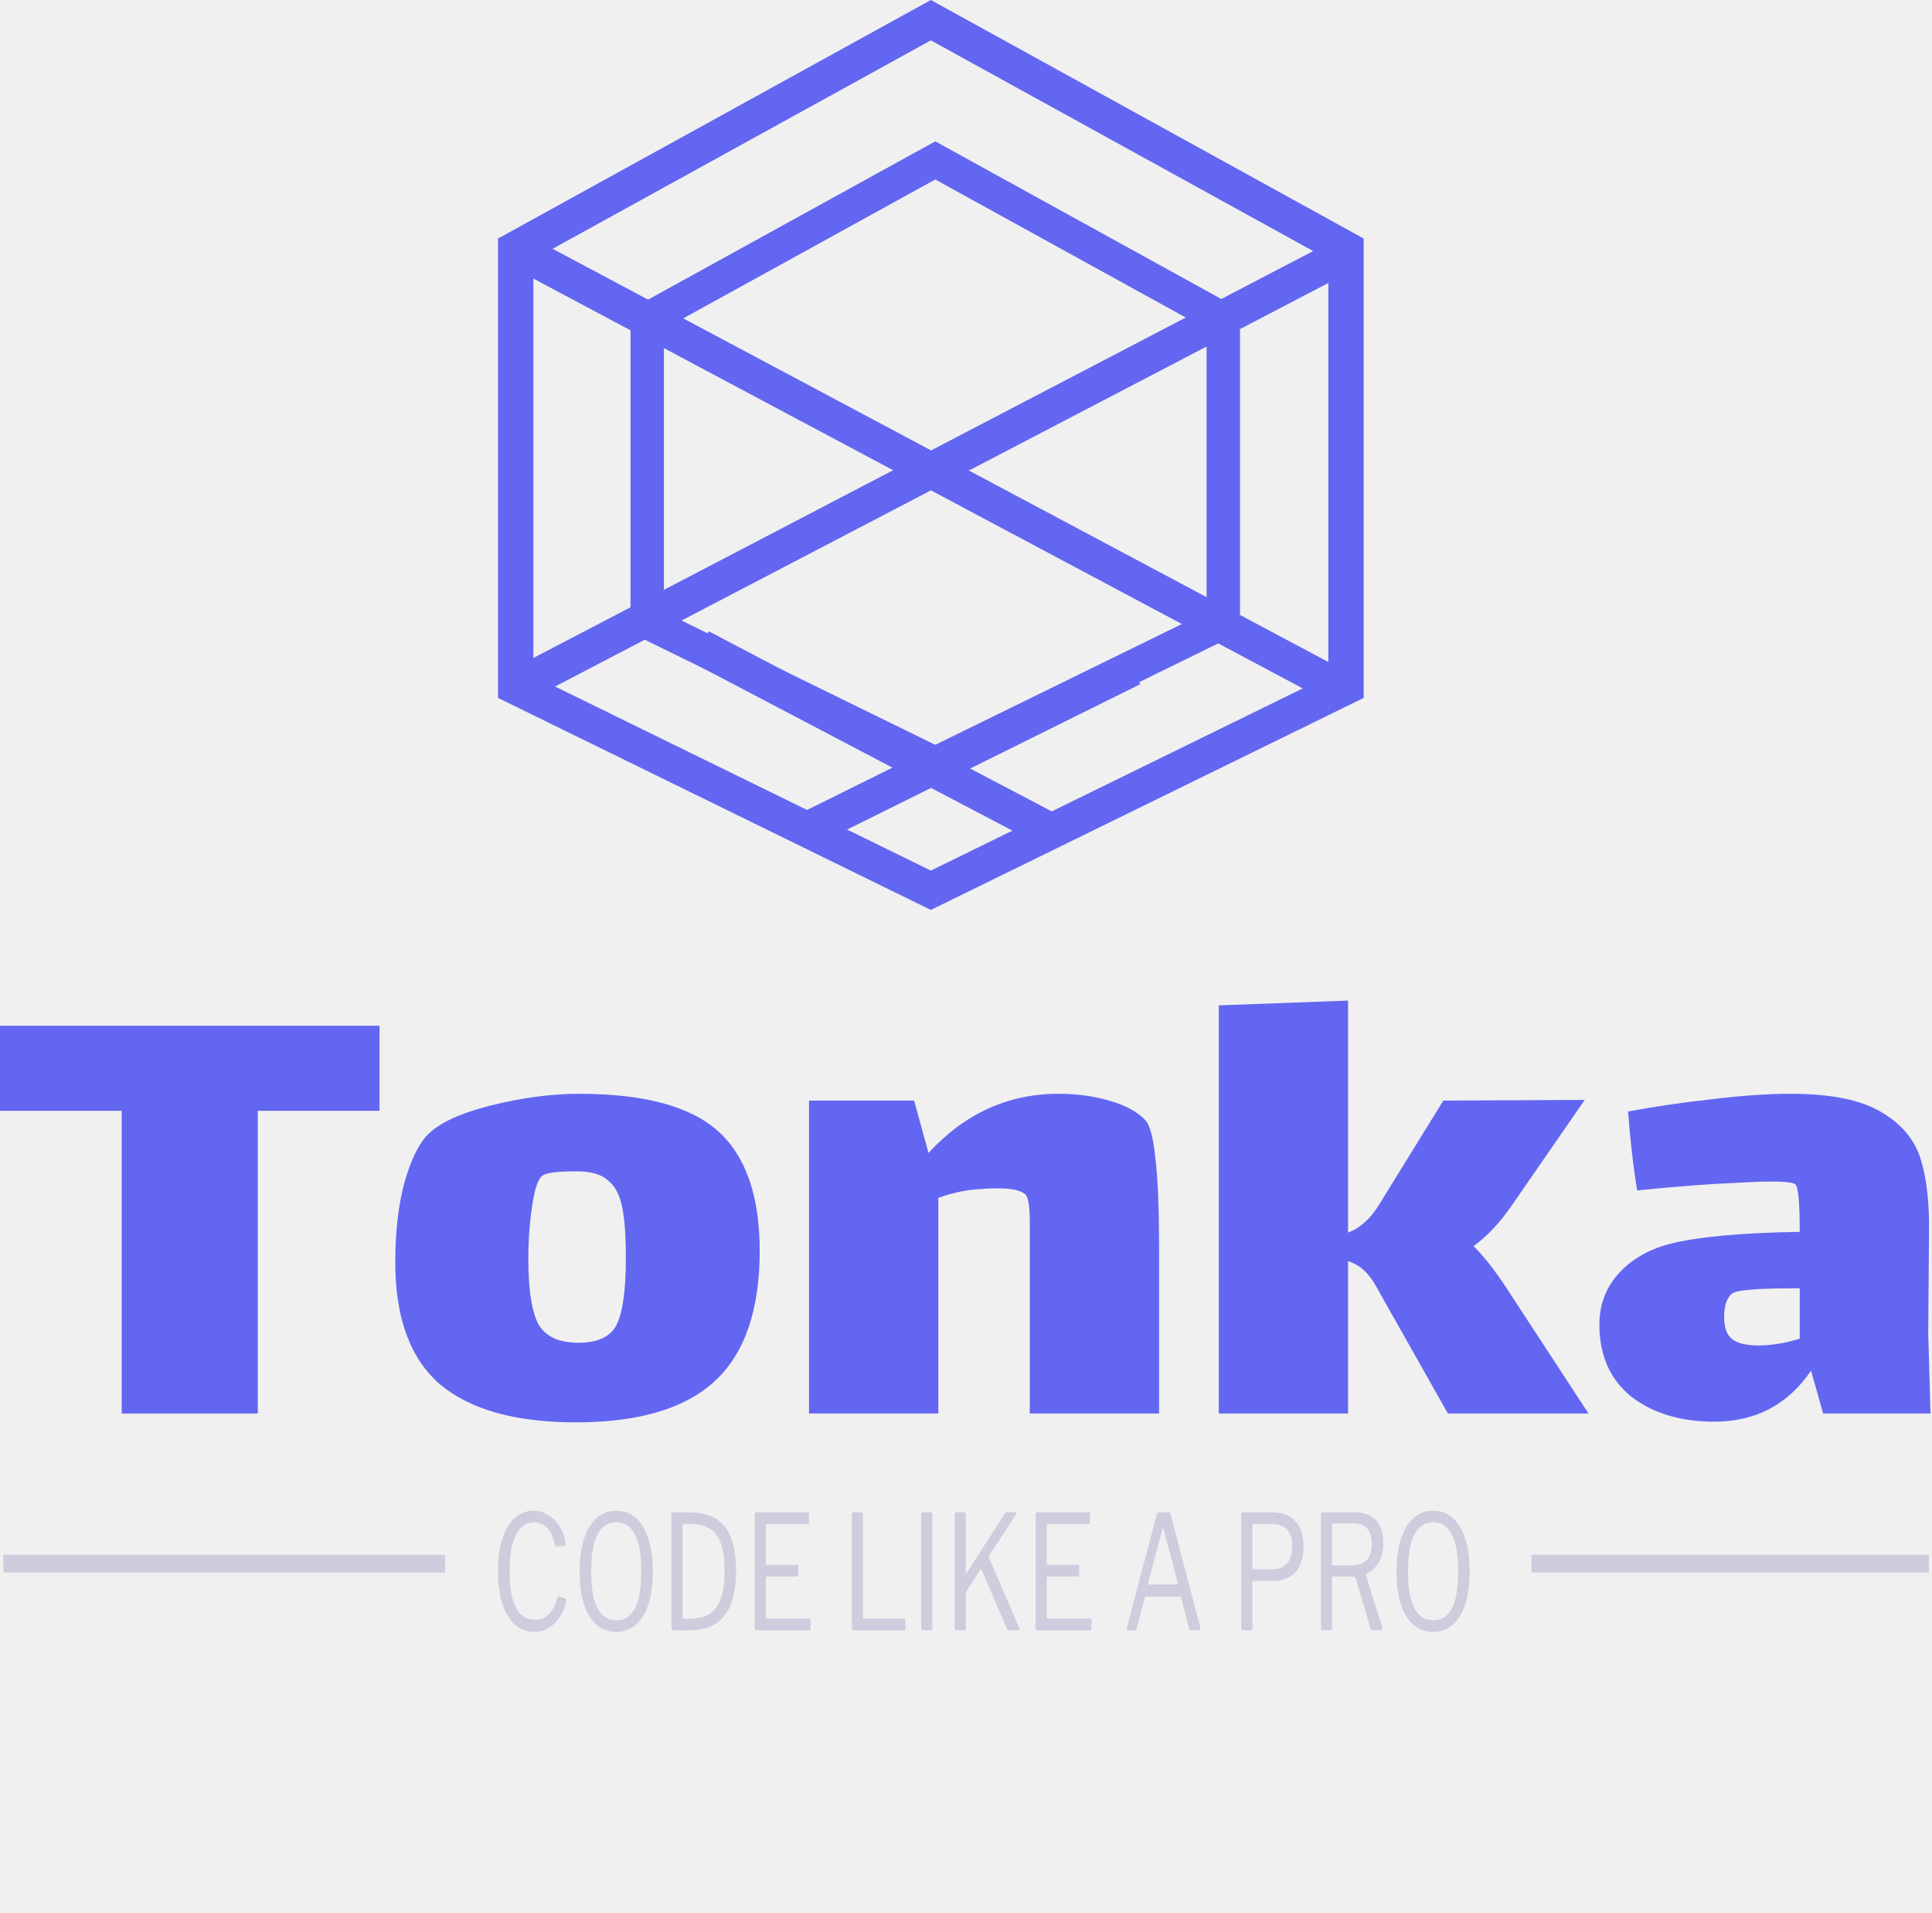
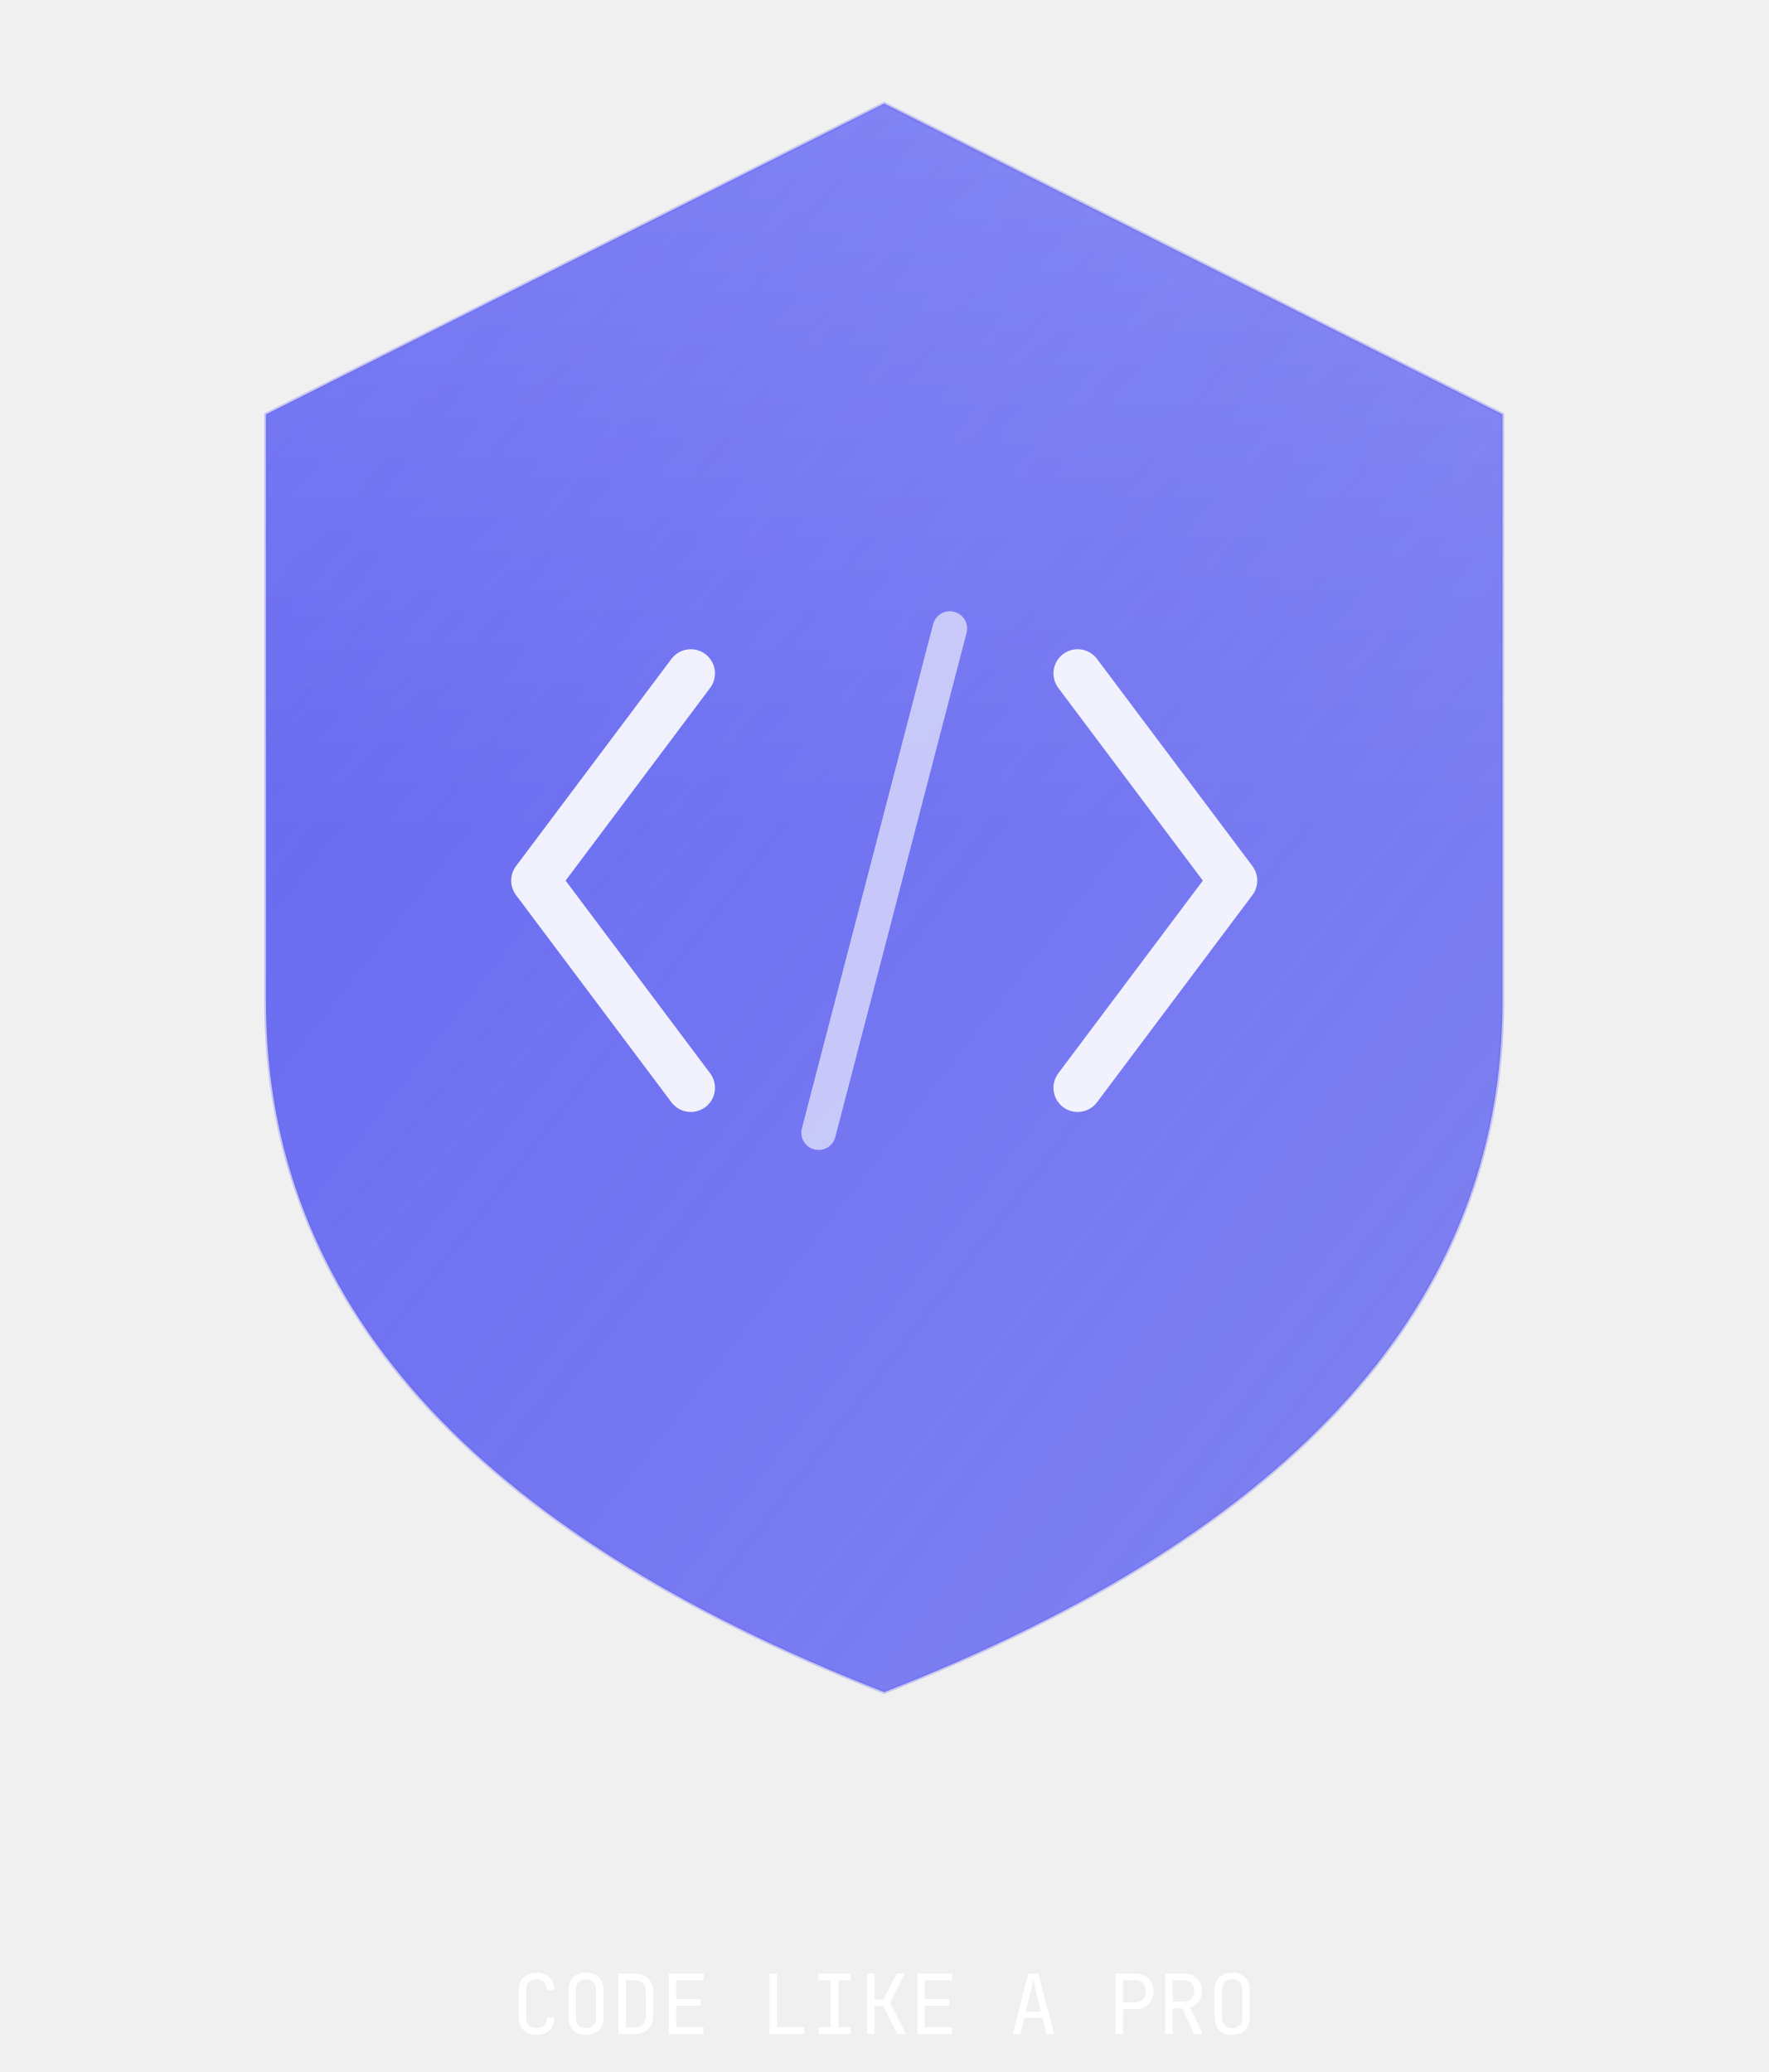
- <svg xmlns="http://www.w3.org/2000/svg" width="1284" height="1271" viewBox="0 0 1284 1271" fill="none">
-   <path d="M1211.66 939.252L1203.62 910.775C1188.22 933.375 1166.78 944.676 1139.31 944.676C1116.87 944.676 1098.44 939.101 1084.04 927.951C1069.97 916.5 1062.94 900.529 1062.94 880.038C1062.94 867.381 1066.96 856.382 1075 847.04C1083.37 837.397 1094.76 830.617 1109.16 826.7C1127.92 821.878 1156.9 819.166 1196.09 818.564C1196.09 798.675 1195.08 788.128 1193.07 786.922C1191.4 785.717 1186.04 785.114 1176.99 785.114C1171.3 785.114 1163.43 785.416 1153.38 786.018C1137.3 786.621 1115.53 788.279 1088.06 790.991C1085.38 774.718 1083.37 757.24 1082.03 738.557C1099.78 735.242 1118.37 732.53 1137.8 730.421C1157.23 728.01 1174.65 726.804 1190.06 726.804C1216.86 726.804 1236.95 730.873 1250.35 739.009C1263.75 746.844 1272.46 757.24 1276.48 770.198C1280.5 783.156 1282.34 799.579 1282.01 819.468L1281.5 885.914L1283.01 939.252H1211.66ZM1168.45 894.05C1177.16 894.05 1186.37 892.543 1196.09 889.53V856.081H1192.07C1167.28 856.081 1153.55 857.286 1150.87 859.697C1149.19 861.204 1147.85 863.464 1146.85 866.477C1146.18 869.491 1145.84 872.353 1145.84 875.065C1145.84 882.298 1147.68 887.27 1151.37 889.982C1155.05 892.694 1160.75 894.05 1168.45 894.05Z" fill="#6366F1" />
-   <path d="M1055.71 939.252H962.25L914.517 854.725C909.828 845.986 903.631 840.411 895.926 838V939.252H810.007V668.043L895.926 664.879V819.016C903.966 816.002 910.833 809.825 916.527 800.483L959.236 731.325L1053.19 730.873L1004.46 801.387C996.752 812.537 988.378 821.427 979.334 828.056C987.038 835.59 995.747 847.041 1005.46 862.409L1055.71 939.252Z" fill="#6366F1" />
-   <path d="M761.273 744.433C764.287 747.748 766.465 756.035 767.805 769.294C769.479 782.553 770.317 802.743 770.317 829.864V939.252H684.397V830.768V812.235C684.397 802.592 683.56 796.565 681.885 794.155C679.205 791.141 673.008 789.635 663.294 789.635C658.605 789.635 655.087 789.785 652.743 790.087C643.363 790.388 633.649 792.347 623.6 795.963V939.252H537.681V731.325H607.522L617.068 766.13C641.186 739.913 669.994 726.804 703.49 726.804C715.549 726.804 726.771 728.311 737.155 731.325C747.874 734.338 755.913 738.708 761.273 744.433Z" fill="#6366F1" />
-   <path d="M382.787 945.128C342.591 945.128 312.444 936.69 292.346 919.815C272.583 902.638 262.701 875.668 262.701 838.904C262.701 818.714 264.711 801.086 268.73 786.018C273.085 770.65 278.277 759.952 284.306 753.925C292.011 746.09 306.079 739.612 326.513 734.489C347.281 729.366 366.709 726.804 384.797 726.804C428.008 726.804 458.825 735.091 477.249 751.665C495.672 768.239 504.884 794.757 504.884 831.22C504.884 870.395 495.002 899.173 475.239 917.555C455.476 935.937 424.659 945.128 382.787 945.128ZM384.295 892.242C397.359 892.242 405.9 888.174 409.92 880.038C413.94 871.6 415.949 856.834 415.949 835.74C415.949 820.974 415.112 809.674 413.437 801.839C411.762 793.703 408.58 787.826 403.89 784.21C399.536 780.293 392.669 778.334 383.29 778.334C369.891 778.334 362.187 779.389 360.177 781.498C357.497 783.608 355.32 790.237 353.645 801.387C351.97 812.537 351.133 824.138 351.133 836.192C351.133 856.683 353.31 871.148 357.665 879.586C362.354 888.023 371.231 892.242 384.295 892.242Z" fill="#6366F1" />
-   <path d="M171.337 939.252H80.895V738.105H0V681.603H252.232V738.105H171.337V939.252Z" fill="#6366F1" />
-   <path d="M952.418 1084.34C947.407 1084.34 943.062 1082.79 939.381 1079.69C935.751 1076.59 932.964 1072.09 931.021 1066.17C929.079 1060.18 928.107 1052.92 928.107 1044.4C928.107 1035.81 929.104 1028.48 931.098 1022.42C933.092 1016.36 935.904 1011.75 939.534 1008.58C943.164 1005.41 947.484 1003.83 952.494 1003.83C957.505 1003.83 961.799 1005.41 965.378 1008.58C969.008 1011.75 971.795 1016.33 973.737 1022.32C975.731 1028.3 976.728 1035.63 976.728 1044.3C976.728 1052.82 975.757 1060.07 973.814 1066.06C971.871 1071.98 969.059 1076.52 965.378 1079.69C961.748 1082.79 957.428 1084.34 952.418 1084.34ZM952.571 1076.63C958.093 1076.63 962.208 1074.02 964.918 1068.81C967.679 1063.53 969.059 1055.39 969.059 1044.4C969.059 1033.2 967.653 1024.92 964.841 1019.57C962.081 1014.22 957.965 1011.54 952.494 1011.54C946.973 1011.54 942.806 1014.25 939.994 1019.68C937.182 1025.03 935.776 1033.27 935.776 1044.4C935.776 1055.32 937.182 1063.42 939.994 1068.7C942.806 1073.99 946.998 1076.63 952.571 1076.63Z" fill="#CDCDDE" />
-   <path d="M918.558 1081.28C918.711 1081.77 918.686 1082.23 918.481 1082.65C918.328 1083.08 918.072 1083.29 917.714 1083.29H912.116C911.553 1083.29 911.145 1082.86 910.889 1082.02L900.996 1048.73C900.74 1047.96 900.127 1047.57 899.155 1047.57H886.195C885.837 1047.57 885.581 1047.68 885.428 1047.89C885.326 1048.1 885.275 1048.38 885.275 1048.73V1081.6C885.275 1082.72 884.84 1083.29 883.971 1083.29H878.986C878.577 1083.29 878.296 1083.18 878.142 1082.97C877.989 1082.69 877.912 1082.34 877.912 1081.91V1006.36C877.912 1005.38 878.219 1004.88 878.833 1004.88H900.229C906.262 1004.88 910.94 1006.61 914.263 1010.06C917.638 1013.44 919.325 1018.48 919.325 1025.17C919.325 1029.19 918.762 1032.6 917.638 1035.42C916.513 1038.17 915.081 1040.39 913.343 1042.08C911.656 1043.7 909.917 1044.89 908.128 1045.67C907.719 1045.74 907.617 1046.09 907.821 1046.73L918.558 1081.28ZM898.082 1040.17C902.581 1040.17 905.955 1039.05 908.205 1036.79C910.505 1034.54 911.656 1030.98 911.656 1026.12C911.656 1021.4 910.633 1017.91 908.588 1015.66C906.594 1013.41 903.68 1012.28 899.846 1012.28H886.348C885.632 1012.28 885.275 1012.67 885.275 1013.44V1038.8C885.275 1039.72 885.505 1040.17 885.965 1040.17H898.082Z" fill="#CDCDDE" />
-   <path d="M866.299 1027.71C866.299 1032.92 865.43 1037.22 863.692 1040.6C861.953 1043.98 859.576 1046.48 856.559 1048.1C853.543 1049.72 850.041 1050.53 846.053 1050.53H833.016C832.556 1050.53 832.326 1050.85 832.326 1051.48V1081.7C832.326 1082.76 831.942 1083.29 831.175 1083.29H825.96C825.602 1083.29 825.347 1083.18 825.193 1082.97C825.04 1082.76 824.963 1082.41 824.963 1081.91V1006.36C824.963 1005.38 825.27 1004.88 825.884 1004.88H845.209C849.248 1004.88 852.853 1005.66 856.023 1007.21C859.192 1008.76 861.698 1011.22 863.538 1014.6C865.379 1017.99 866.299 1022.35 866.299 1027.71ZM858.783 1027.39C858.783 1023.8 858.196 1020.91 857.02 1018.72C855.895 1016.54 854.284 1014.99 852.188 1014.08C850.143 1013.09 847.689 1012.6 844.826 1012.6H833.323C832.658 1012.6 832.326 1013.02 832.326 1013.86V1041.34C832.326 1042.32 832.556 1042.82 833.016 1042.82H845.363C849.402 1042.82 852.648 1041.58 855.102 1039.12C857.556 1036.65 858.783 1032.74 858.783 1027.39Z" fill="#CDCDDE" />
-   <path d="M749.622 1083.29C749.315 1083.29 749.085 1083.15 748.931 1082.86C748.829 1082.51 748.829 1082.05 748.931 1081.49L768.794 1006.36C768.947 1005.87 769.126 1005.52 769.331 1005.31C769.535 1005.02 769.868 1004.88 770.328 1004.88H776.31C777.23 1004.88 777.818 1005.41 778.073 1006.47L797.706 1081.49C797.808 1081.91 797.783 1082.34 797.629 1082.76C797.527 1083.11 797.297 1083.29 796.939 1083.29H791.494C790.881 1083.29 790.472 1082.93 790.267 1082.23L784.975 1061.73C784.873 1061.45 784.771 1061.24 784.669 1061.1C784.566 1060.96 784.362 1060.89 784.055 1060.89H761.739C761.278 1060.89 760.972 1061.17 760.818 1061.73L755.373 1082.34C755.322 1082.62 755.194 1082.86 754.99 1083.08C754.837 1083.22 754.581 1083.29 754.223 1083.29H749.622ZM782.061 1052.85C782.675 1052.85 782.879 1052.4 782.675 1051.48L773.472 1016.72C773.268 1016.08 773.063 1015.77 772.859 1015.77C772.705 1015.77 772.552 1016.08 772.398 1016.72L763.042 1051.69C762.787 1052.47 762.94 1052.85 763.502 1052.85H782.061Z" fill="#CDCDDE" />
-   <path d="M688.285 1006.36C688.285 1005.38 688.592 1004.88 689.206 1004.88H723.639C724.151 1004.88 724.406 1005.27 724.406 1006.04V1011.43C724.406 1012.28 724.074 1012.7 723.409 1012.7H696.645C695.98 1012.7 695.648 1013.12 695.648 1013.97V1038.7C695.648 1039.47 695.929 1039.86 696.491 1039.86H716.354C716.916 1039.86 717.197 1040.25 717.197 1041.02V1046.62C717.197 1046.9 717.146 1047.15 717.044 1047.36C716.942 1047.5 716.712 1047.57 716.354 1047.57H696.491C695.929 1047.57 695.648 1047.96 695.648 1048.73V1074.41C695.648 1075.12 695.903 1075.47 696.414 1075.47H724.56C725.122 1075.47 725.403 1075.82 725.403 1076.52V1082.12C725.403 1082.48 725.326 1082.76 725.173 1082.97C725.071 1083.18 724.866 1083.29 724.56 1083.29H689.359C688.643 1083.29 688.285 1082.79 688.285 1081.81V1006.36Z" fill="#CDCDDE" />
-   <path d="M677.459 1081.81C677.612 1082.23 677.638 1082.58 677.536 1082.86C677.484 1083.15 677.305 1083.29 676.999 1083.29H670.71C669.994 1083.29 669.534 1082.97 669.33 1082.34L652.381 1043.34C652.075 1042.71 651.691 1042.75 651.231 1043.45L642.412 1057.29C642.054 1057.86 641.875 1058.49 641.875 1059.19V1081.7C641.875 1082.76 641.44 1083.29 640.571 1083.29H635.663C635.254 1083.29 634.947 1083.18 634.743 1082.97C634.589 1082.76 634.513 1082.41 634.513 1081.91V1006.15C634.513 1005.31 634.794 1004.88 635.356 1004.88H641.031C641.594 1004.88 641.875 1005.31 641.875 1006.15V1044.93C641.875 1045.35 641.926 1045.6 642.028 1045.67C642.131 1045.67 642.309 1045.49 642.565 1045.14L667.719 1005.83C667.924 1005.48 668.128 1005.23 668.333 1005.09C668.537 1004.95 668.844 1004.88 669.253 1004.88H674.545C675.005 1004.88 675.286 1005.06 675.388 1005.41C675.49 1005.69 675.414 1006.01 675.158 1006.36L657.289 1033.83C657.085 1034.26 657.085 1034.72 657.289 1035.21L677.459 1081.81Z" fill="#CDCDDE" />
-   <path d="M618.712 1004.88C619.325 1004.88 619.632 1005.34 619.632 1006.26V1081.49C619.632 1082.19 619.53 1082.69 619.325 1082.97C619.121 1083.18 618.763 1083.29 618.252 1083.29H613.42C612.96 1083.29 612.653 1083.18 612.5 1082.97C612.347 1082.76 612.27 1082.37 612.27 1081.81V1006.36C612.27 1005.38 612.577 1004.88 613.19 1004.88H618.712Z" fill="#CDCDDE" />
-   <path d="M566.136 1006.36C566.136 1005.38 566.443 1004.88 567.057 1004.88H572.578C573.192 1004.88 573.498 1005.34 573.498 1006.26V1074.41C573.498 1075.12 573.754 1075.47 574.265 1075.47H600.8C601.413 1075.47 601.72 1075.82 601.72 1076.52V1082.12C601.72 1082.48 601.643 1082.76 601.49 1082.97C601.337 1083.18 601.107 1083.29 600.8 1083.29H567.21C566.801 1083.29 566.52 1083.18 566.366 1082.97C566.213 1082.69 566.136 1082.3 566.136 1081.81V1006.36Z" fill="#CDCDDE" />
-   <path d="M501.579 1006.36C501.579 1005.38 501.886 1004.88 502.5 1004.88H536.933C537.444 1004.88 537.7 1005.27 537.7 1006.04V1011.43C537.7 1012.28 537.368 1012.7 536.703 1012.7H509.939C509.274 1012.7 508.942 1013.12 508.942 1013.97V1038.7C508.942 1039.47 509.223 1039.86 509.785 1039.86H529.648C530.21 1039.86 530.491 1040.25 530.491 1041.02V1046.62C530.491 1046.9 530.44 1047.15 530.338 1047.36C530.236 1047.5 530.006 1047.57 529.648 1047.57H509.785C509.223 1047.57 508.942 1047.96 508.942 1048.73V1074.41C508.942 1075.12 509.197 1075.47 509.708 1075.47H537.854C538.416 1075.47 538.697 1075.82 538.697 1076.52V1082.12C538.697 1082.48 538.62 1082.76 538.467 1082.97C538.365 1083.18 538.16 1083.29 537.854 1083.29H502.653C501.937 1083.29 501.579 1082.79 501.579 1081.81V1006.36Z" fill="#CDCDDE" />
-   <path d="M447.384 1004.88C447.742 1004.88 448.483 1004.88 449.608 1004.88C450.733 1004.88 451.96 1004.92 453.289 1004.99C454.619 1004.99 455.846 1004.99 456.97 1004.99C458.095 1004.99 458.888 1004.99 459.348 1004.99C466.454 1005.13 472.181 1006.68 476.526 1009.64C480.923 1012.6 484.118 1016.89 486.112 1022.53C488.157 1028.16 489.18 1035.14 489.18 1043.45C489.18 1052.26 488.081 1059.62 485.882 1065.53C483.684 1071.45 480.31 1075.89 475.759 1078.85C471.209 1081.81 465.483 1083.29 458.581 1083.29H447.308C446.592 1083.29 446.234 1082.72 446.234 1081.6V1006.36C446.234 1005.87 446.311 1005.52 446.464 1005.31C446.668 1005.02 446.975 1004.88 447.384 1004.88ZM454.363 1012.6C453.852 1012.6 453.596 1013.09 453.596 1014.08V1074.52C453.596 1075.29 453.903 1075.68 454.516 1075.68H457.431C463.106 1075.68 467.707 1074.66 471.235 1072.61C474.762 1070.5 477.344 1067.12 478.98 1062.47C480.667 1057.82 481.511 1051.66 481.511 1043.98C481.511 1035.95 480.642 1029.68 478.904 1025.17C477.216 1020.59 474.609 1017.35 471.081 1015.45C467.605 1013.55 463.182 1012.6 457.814 1012.6H454.363Z" fill="#CDCDDE" />
-   <path d="M409.525 1084.34C404.515 1084.34 400.169 1082.79 396.488 1079.69C392.858 1076.59 390.071 1072.09 388.129 1066.17C386.186 1060.18 385.214 1052.92 385.214 1044.4C385.214 1035.81 386.211 1028.48 388.205 1022.42C390.199 1016.36 393.011 1011.75 396.641 1008.58C400.271 1005.41 404.591 1003.83 409.602 1003.83C414.612 1003.83 418.907 1005.41 422.485 1008.58C426.115 1011.75 428.902 1016.33 430.845 1022.32C432.839 1028.3 433.836 1035.63 433.836 1044.3C433.836 1052.82 432.864 1060.07 430.921 1066.06C428.979 1071.98 426.167 1076.52 422.485 1079.69C418.855 1082.79 414.535 1084.34 409.525 1084.34ZM409.678 1076.63C415.2 1076.63 419.316 1074.02 422.025 1068.81C424.786 1063.53 426.167 1055.39 426.167 1044.4C426.167 1033.2 424.761 1024.92 421.949 1019.57C419.188 1014.22 415.072 1011.54 409.602 1011.54C404.08 1011.54 399.913 1014.25 397.101 1019.68C394.289 1025.03 392.883 1033.27 392.883 1044.4C392.883 1055.32 394.289 1063.42 397.101 1068.7C399.913 1073.99 404.106 1076.63 409.678 1076.63Z" fill="#CDCDDE" />
-   <path d="M354.996 1003.83C357.553 1003.83 360.007 1004.42 362.358 1005.62C364.761 1006.75 366.909 1008.3 368.8 1010.27C370.692 1012.24 372.251 1014.53 373.478 1017.14C374.705 1019.75 375.472 1022.53 375.779 1025.49C375.881 1026.12 375.881 1026.54 375.779 1026.76C375.728 1026.97 375.549 1027.07 375.242 1027.07L369.491 1027.71C369.235 1027.78 369.056 1027.71 368.954 1027.49C368.851 1027.28 368.775 1027 368.724 1026.65C368.008 1022.14 366.449 1018.51 364.046 1015.77C361.694 1012.95 358.754 1011.54 355.226 1011.54C349.909 1011.54 345.819 1014.25 342.956 1019.68C340.093 1025.1 338.661 1033.27 338.661 1044.19C338.661 1054.76 340.067 1062.75 342.879 1068.18C345.691 1073.6 349.935 1076.31 355.61 1076.31C359.24 1076.31 362.256 1075.11 364.659 1072.72C367.113 1070.32 369.082 1066.49 370.564 1061.2C370.718 1060.78 371.024 1060.64 371.484 1060.78L376.009 1062.26C376.163 1062.33 376.29 1062.47 376.393 1062.68C376.495 1062.89 376.495 1063.25 376.393 1063.74C375.984 1065.78 375.345 1067.79 374.475 1069.76C373.657 1071.73 372.635 1073.6 371.408 1075.36C370.181 1077.05 368.749 1078.6 367.113 1080.01C365.477 1081.35 363.662 1082.41 361.668 1083.18C359.725 1083.96 357.604 1084.34 355.303 1084.34C350.242 1084.34 345.87 1082.72 342.189 1079.48C338.559 1076.24 335.773 1071.59 333.83 1065.53C331.938 1059.48 330.992 1052.29 330.992 1043.98C330.992 1035.67 331.938 1028.52 333.83 1022.53C335.773 1016.47 338.534 1011.86 342.112 1008.69C345.742 1005.45 350.037 1003.83 354.996 1003.83Z" fill="#CDCDDE" />
-   <line x1="2.254" y1="1039.05" x2="295.77" y2="1039.05" stroke="#CDCDDE" stroke-width="11.741" />
-   <line x1="1017.82" y1="1039.05" x2="1281.99" y2="1039.05" stroke="#CDCDDE" stroke-width="11.741" />
-   <path d="M894.544 165.434V456.433L618.638 591.569L342.733 456.433V165.434L618.638 13.405L894.544 165.434Z" stroke="#6366F1" stroke-width="23.481" />
-   <path d="M813.002 212.076V413.525L621.573 507.285L430.145 413.525V212.076L621.574 106.595L813.002 212.076Z" stroke="#6366F1" stroke-width="22.195" />
-   <line x1="354.123" y1="171.618" x2="894.193" y2="459.264" stroke="#6366F1" stroke-width="23.481" />
-   <line x1="894.104" y1="168.908" x2="354.034" y2="450.684" stroke="#6366F1" stroke-width="23.481" />
-   <line x1="752.602" y1="444.11" x2="536.198" y2="551.4" stroke="#6366F1" stroke-width="23.481" />
-   <line x1="465.597" y1="429.879" x2="700.41" y2="553.156" stroke="#6366F1" stroke-width="23.481" />
+ <svg xmlns="http://www.w3.org/2000/svg" width="512" height="600" viewBox="0 0 512 600" fill="none">
+   <path d="M256 30L435 120V290C435 376.667 375.333 443.333 256 490C136.667 443.333 77 376.667 77 290V120L256 30Z" fill="url(#paint0_linear_433_2)" />
+   <path d="M256 30L435 120V240H256H77V120L256 30Z" fill="url(#paint1_linear_433_2)" />
+   <path opacity="0.3" d="M256 30L435 120V290C435 376.667 375.333 443.333 256 490C136.667 443.333 77 376.667 77 290V120L256 30Z" stroke="#6366F1" />
+   <path opacity="0.9" d="M200 195L155 255L200 315" stroke="white" stroke-width="14" stroke-linecap="round" stroke-linejoin="round" />
+   <path opacity="0.9" d="M312 195L357 255L312 315" stroke="white" stroke-width="14" stroke-linecap="round" stroke-linejoin="round" />
+   <path opacity="0.6" d="M275 182L237 328" stroke="white" stroke-width="10" stroke-linecap="round" />
+   <path d="M109.167 555V488.184H124.239V555H109.167ZM87.951 500.376V487.224H145.455V500.376H87.951ZM182.661 556.152C177.541 556.152 172.805 555.256 168.453 553.464C164.165 551.672 160.389 549.176 157.125 545.976C153.861 542.776 151.333 539.064 149.541 534.84C147.749 530.552 146.853 525.944 146.853 521.016C146.853 516.024 147.749 511.416 149.541 507.192C151.333 502.968 153.829 499.288 157.029 496.152C160.229 492.952 163.973 490.488 168.261 488.76C172.613 486.968 177.349 486.072 182.469 486.072C187.525 486.072 192.197 486.968 196.485 488.76C200.837 490.488 204.613 492.952 207.813 496.152C211.077 499.288 213.605 503 215.397 507.288C217.189 511.512 218.085 516.12 218.085 521.112C218.085 526.04 217.189 530.648 215.397 534.936C213.605 539.16 211.109 542.872 207.909 546.072C204.709 549.208 200.933 551.672 196.581 553.464C192.293 555.256 187.653 556.152 182.661 556.152ZM182.469 542.424C186.501 542.424 190.021 541.528 193.029 539.736C196.101 537.944 198.469 535.448 200.133 532.248C201.797 528.984 202.629 525.24 202.629 521.016C202.629 517.816 202.149 514.936 201.189 512.376C200.229 509.752 198.853 507.512 197.061 505.656C195.269 503.736 193.125 502.296 190.629 501.336C188.197 500.312 185.477 499.8 182.469 499.8C178.437 499.8 174.885 500.696 171.813 502.488C168.805 504.216 166.469 506.68 164.805 509.88C163.141 513.016 162.309 516.728 162.309 521.016C162.309 524.216 162.789 527.128 163.749 529.752C164.709 532.376 166.053 534.648 167.781 536.568C169.573 538.424 171.717 539.864 174.213 540.888C176.709 541.912 179.461 542.424 182.469 542.424ZM227.653 555V487.224H238.213L242.725 500.76V555H227.653ZM274.405 555L234.469 503.832L238.213 487.224L278.149 538.392L274.405 555ZM274.405 555L270.373 541.464V487.224H285.445V555H274.405ZM339.52 555L312.064 519.672L338.656 487.224H357.28L327.328 522.456V516.312L358.24 555H339.52ZM298.528 555V487.224H313.6V555H298.528ZM357.471 555L384.351 487.224H397.983L424.575 555H408.639L388.287 498.744H393.759L373.119 555H357.471ZM372.735 542.712V530.424H409.695V542.712H372.735Z" fill="#F0F0F0" />
+   <path d="M155.366 589.24C154.31 589.24 153.39 589.04 152.606 588.64C151.838 588.24 151.238 587.664 150.806 586.912C150.39 586.144 150.182 585.24 150.182 584.2V576.28C150.182 575.224 150.39 574.32 150.806 573.568C151.238 572.816 151.838 572.24 152.606 571.84C153.39 571.44 154.31 571.24 155.366 571.24C156.422 571.24 157.334 571.448 158.102 571.864C158.87 572.264 159.462 572.84 159.878 573.592C160.294 574.344 160.502 575.24 160.502 576.28H158.342C158.342 575.288 158.078 574.528 157.55 574C157.038 573.456 156.31 573.184 155.366 573.184C154.422 573.184 153.678 573.448 153.134 573.976C152.606 574.504 152.342 575.264 152.342 576.256V584.2C152.342 585.192 152.606 585.96 153.134 586.504C153.678 587.032 154.422 587.296 155.366 587.296C156.31 587.296 157.038 587.032 157.55 586.504C158.078 585.96 158.342 585.192 158.342 584.2H160.502C160.502 585.224 160.294 586.12 159.878 586.888C159.462 587.64 158.87 588.224 158.102 588.64C157.334 589.04 156.422 589.24 155.366 589.24ZM169.661 589.24C168.605 589.24 167.693 589.04 166.925 588.64C166.173 588.24 165.589 587.664 165.173 586.912C164.773 586.144 164.573 585.24 164.573 584.2V576.28C164.573 575.224 164.773 574.32 165.173 573.568C165.589 572.816 166.173 572.24 166.925 571.84C167.693 571.44 168.605 571.24 169.661 571.24C170.717 571.24 171.621 571.44 172.373 571.84C173.141 572.24 173.725 572.816 174.125 573.568C174.541 574.32 174.749 575.216 174.749 576.256V584.2C174.749 585.24 174.541 586.144 174.125 586.912C173.725 587.664 173.141 588.24 172.373 588.64C171.621 589.04 170.717 589.24 169.661 589.24ZM169.661 587.296C170.605 587.296 171.325 587.032 171.821 586.504C172.333 585.96 172.589 585.192 172.589 584.2V576.28C172.589 575.288 172.333 574.528 171.821 574C171.325 573.456 170.605 573.184 169.661 573.184C168.733 573.184 168.013 573.456 167.501 574C166.989 574.528 166.733 575.288 166.733 576.28V584.2C166.733 585.192 166.989 585.96 167.501 586.504C168.013 587.032 168.733 587.296 169.661 587.296ZM179.06 589V571.48H183.596C184.732 571.48 185.708 571.696 186.524 572.128C187.356 572.56 187.996 573.168 188.444 573.952C188.908 574.736 189.14 575.664 189.14 576.736V583.72C189.14 584.792 188.908 585.728 188.444 586.528C187.996 587.312 187.356 587.92 186.524 588.352C185.708 588.784 184.732 589 183.596 589H179.06ZM181.22 587.08H183.596C184.652 587.08 185.476 586.784 186.068 586.192C186.676 585.6 186.98 584.776 186.98 583.72V576.736C186.98 575.696 186.676 574.88 186.068 574.288C185.476 573.696 184.652 573.4 183.596 573.4H181.22V587.08ZM193.642 589V571.48H203.722V573.448H195.778V578.872H202.882V580.816H195.778V587.032H203.722V589H193.642ZM222.783 589V571.48H224.943V587.032H232.863V589H222.783ZM236.934 589V587.032H240.51V573.448H236.934V571.48H246.294V573.448H242.718V587.032H246.294V589H236.934ZM251.013 589V571.48H253.173V578.992H255.765L259.653 571.48H262.005L257.661 579.904L262.245 589H259.773L255.693 580.888H253.173V589H251.013ZM265.595 589V571.48H275.675V573.448H267.731V578.872H274.835V580.816H267.731V587.032H275.675V589H265.595ZM293.177 589L297.737 571.48H300.641L305.177 589H302.993L301.841 584.344H296.537L295.385 589H293.177ZM296.969 582.52H301.385L300.041 577.12C299.785 576.096 299.585 575.24 299.441 574.552C299.297 573.864 299.209 573.416 299.177 573.208C299.145 573.416 299.057 573.864 298.913 574.552C298.769 575.24 298.569 576.088 298.313 577.096L296.969 582.52ZM322.966 589V571.48H328.606C329.694 571.48 330.638 571.696 331.438 572.128C332.238 572.544 332.854 573.136 333.286 573.904C333.734 574.672 333.958 575.584 333.958 576.64C333.958 577.68 333.734 578.592 333.286 579.376C332.854 580.144 332.238 580.744 331.438 581.176C330.638 581.592 329.694 581.8 328.606 581.8H325.126V589H322.966ZM325.126 579.856H328.606C329.55 579.856 330.302 579.568 330.862 578.992C331.438 578.4 331.726 577.616 331.726 576.64C331.726 575.648 331.438 574.864 330.862 574.288C330.302 573.712 329.55 573.424 328.606 573.424H325.126V579.856ZM337.356 589V571.48H342.78C343.82 571.48 344.732 571.696 345.516 572.128C346.3 572.544 346.908 573.128 347.34 573.88C347.772 574.632 347.988 575.512 347.988 576.52C347.988 577.704 347.676 578.72 347.052 579.568C346.444 580.416 345.612 581 344.556 581.32L348.228 589H345.684L342.324 581.56H339.516V589H337.356ZM339.516 579.616H342.78C343.676 579.616 344.396 579.336 344.94 578.776C345.484 578.2 345.756 577.448 345.756 576.52C345.756 575.576 345.484 574.824 344.94 574.264C344.396 573.704 343.676 573.424 342.78 573.424H339.516V579.616ZM356.739 589.24C355.683 589.24 354.771 589.04 354.003 588.64C353.251 588.24 352.667 587.664 352.251 586.912C351.851 586.144 351.651 585.24 351.651 584.2V576.28C351.651 575.224 351.851 574.32 352.251 573.568C352.667 572.816 353.251 572.24 354.003 571.84C354.771 571.44 355.683 571.24 356.739 571.24C357.795 571.24 358.699 571.44 359.451 571.84C360.219 572.24 360.803 572.816 361.203 573.568C361.619 574.32 361.827 575.216 361.827 576.256V584.2C361.827 585.24 361.619 586.144 361.203 586.912C360.803 587.664 360.219 588.24 359.451 588.64C358.699 589.04 357.795 589.24 356.739 589.24ZM356.739 587.296C357.683 587.296 358.403 587.032 358.899 586.504C359.411 585.96 359.667 585.192 359.667 584.2V576.28C359.667 575.288 359.411 574.528 358.899 574C358.403 573.456 357.683 573.184 356.739 573.184C355.811 573.184 355.091 573.456 354.579 574C354.067 574.528 353.811 575.288 353.811 576.28V584.2C353.811 585.192 354.067 585.96 354.579 586.504C355.091 587.032 355.811 587.296 356.739 587.296Z" fill="white" />
+   <defs>
+     <linearGradient id="paint0_linear_433_2" x1="77" y1="30" x2="522.914" y2="377.038" gradientUnits="userSpaceOnUse">
+       <stop stop-color="#6366F1" />
+       <stop offset="1" stop-color="#6366F1" stop-opacity="0.78" />
+     </linearGradient>
+     <linearGradient id="paint1_linear_433_2" x1="256" y1="30" x2="256" y2="240" gradientUnits="userSpaceOnUse">
+       <stop stop-color="white" stop-opacity="0.15" />
+       <stop offset="1" stop-color="white" stop-opacity="0" />
+     </linearGradient>
+   </defs>
</svg>
